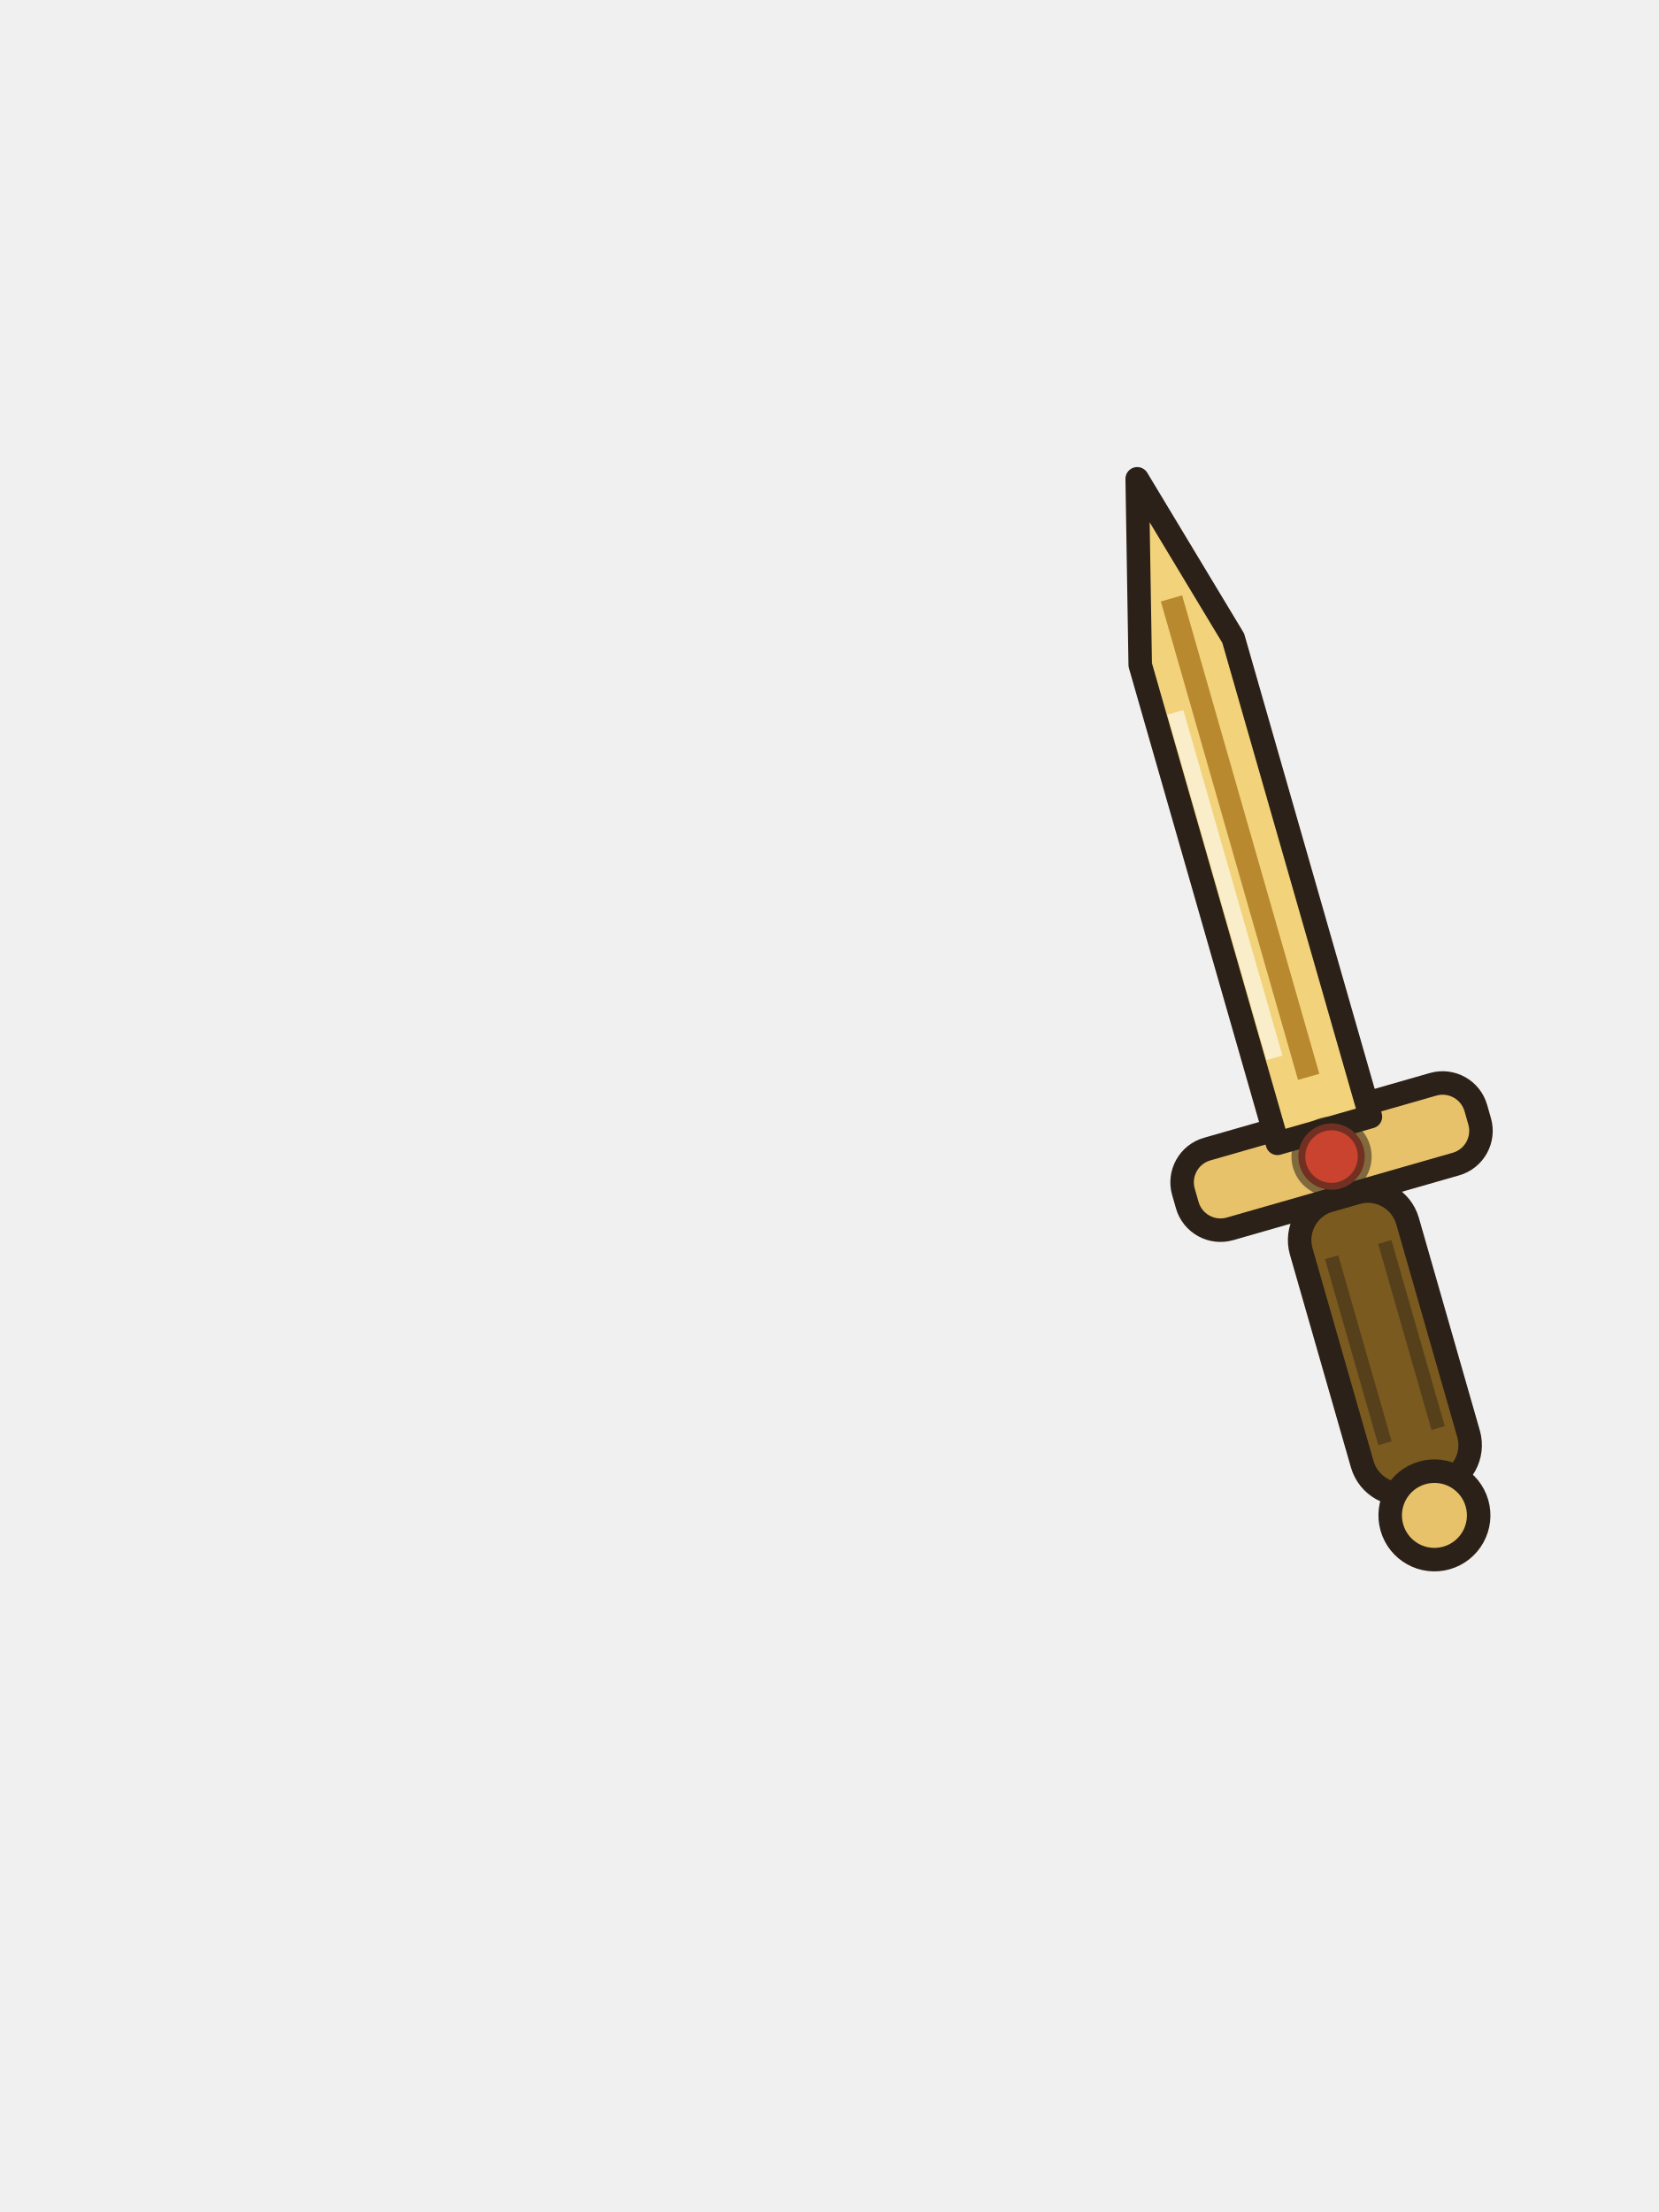
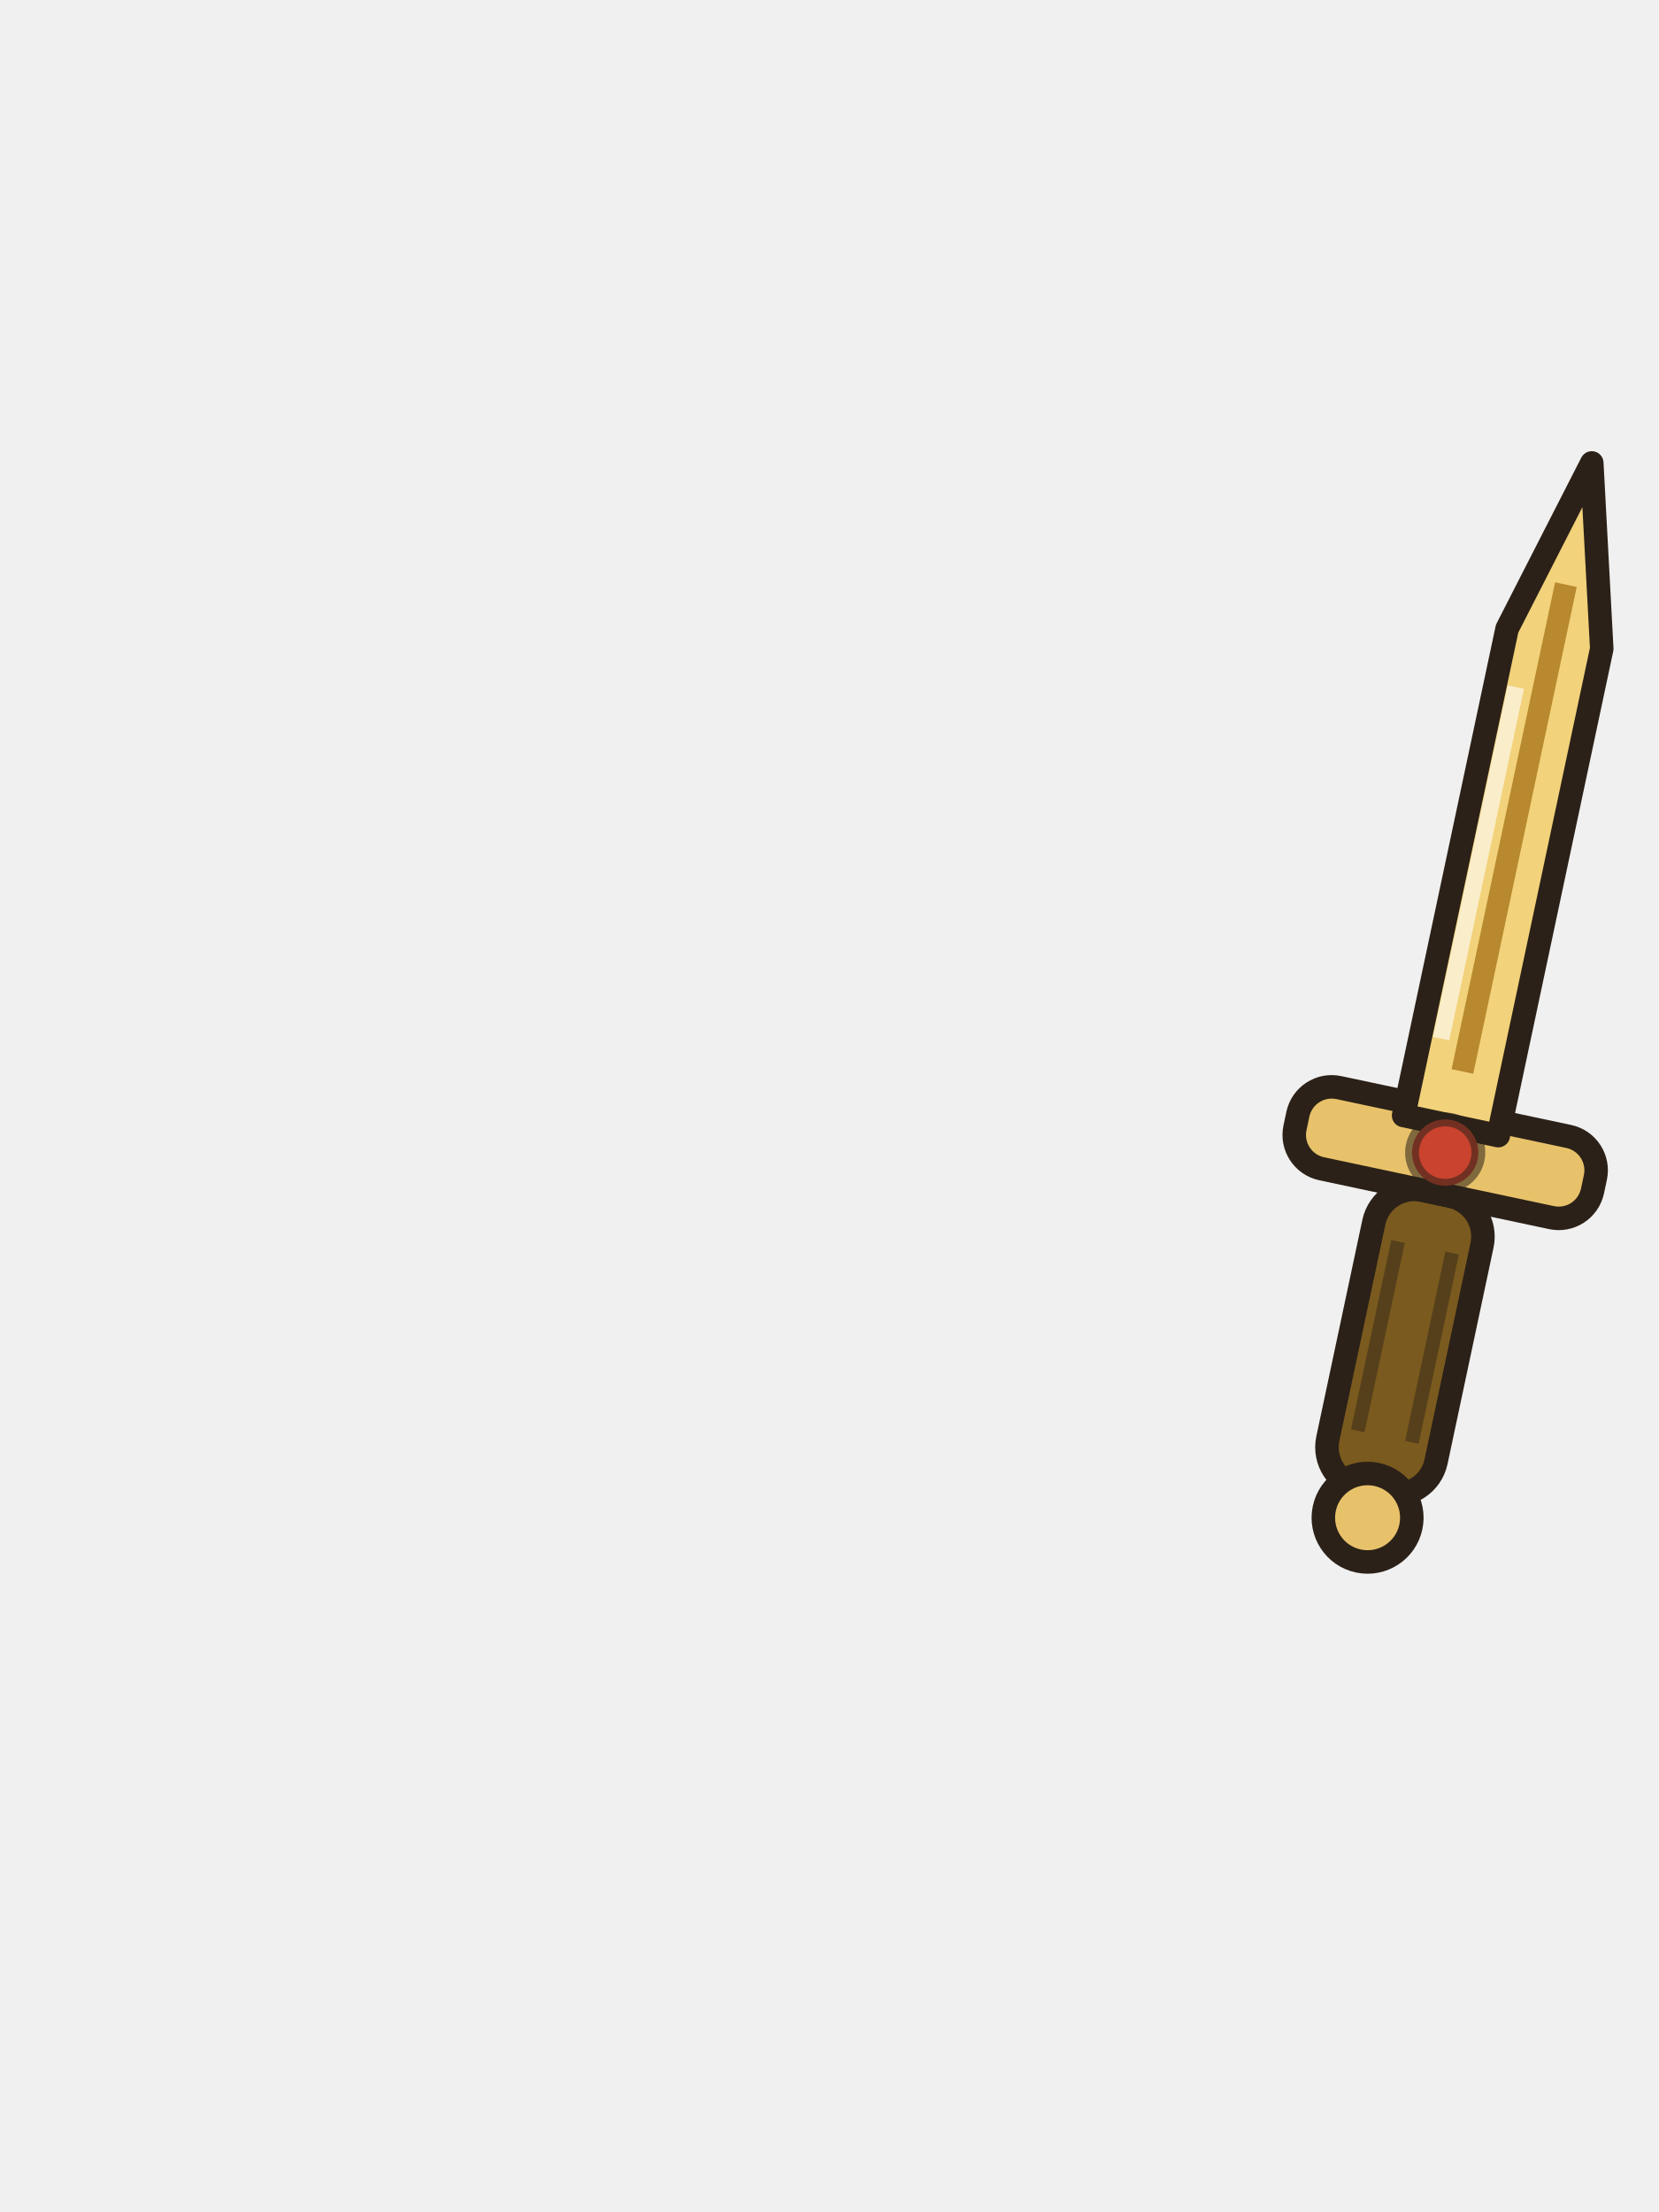
<svg xmlns="http://www.w3.org/2000/svg" width="120" height="160" viewBox="0 0 120 160">
-   <g transform="rotate(-16 101 100)">
+   <g transform="rotate(12 101 100)">
    <rect x="97" y="86" width="8" height="22" rx="3" fill="#7a5a1e" stroke="#2b2118" stroke-width="1.7" stroke-linejoin="round" stroke-linecap="round" />
    <path d="M99,90 v14 M103,90 v14" stroke="#2b2118" stroke-width="1" opacity=".45" />
    <circle cx="101" cy="110" r="3.2" fill="#e8c26a" stroke="#2b2118" stroke-width="1.7" stroke-linejoin="round" stroke-linecap="round" />
    <rect x="90" y="80" width="22" height="6" rx="2.5" fill="#e8c26a" stroke="#2b2118" stroke-width="1.7" stroke-linejoin="round" stroke-linecap="round" />
    <path d="M97.5,81 v-36 l3.5,-13 l3.5,13 v36z" fill="#f2d27a" stroke="#2b2118" stroke-width="1.7" stroke-linejoin="round" stroke-linecap="round" />
    <path d="M101,77 v-36" stroke="#b8892e" stroke-width="1.6" />
    <path d="M99,75 v-26" stroke="#fff" stroke-width="1.2" opacity=".6" />
    <circle cx="101" cy="83" r="2.4" fill="#c9432e" stroke="#2b2118" stroke-width="1" stroke-opacity=".55" stroke-linejoin="round" stroke-linecap="round" />
  </g>
</svg>
